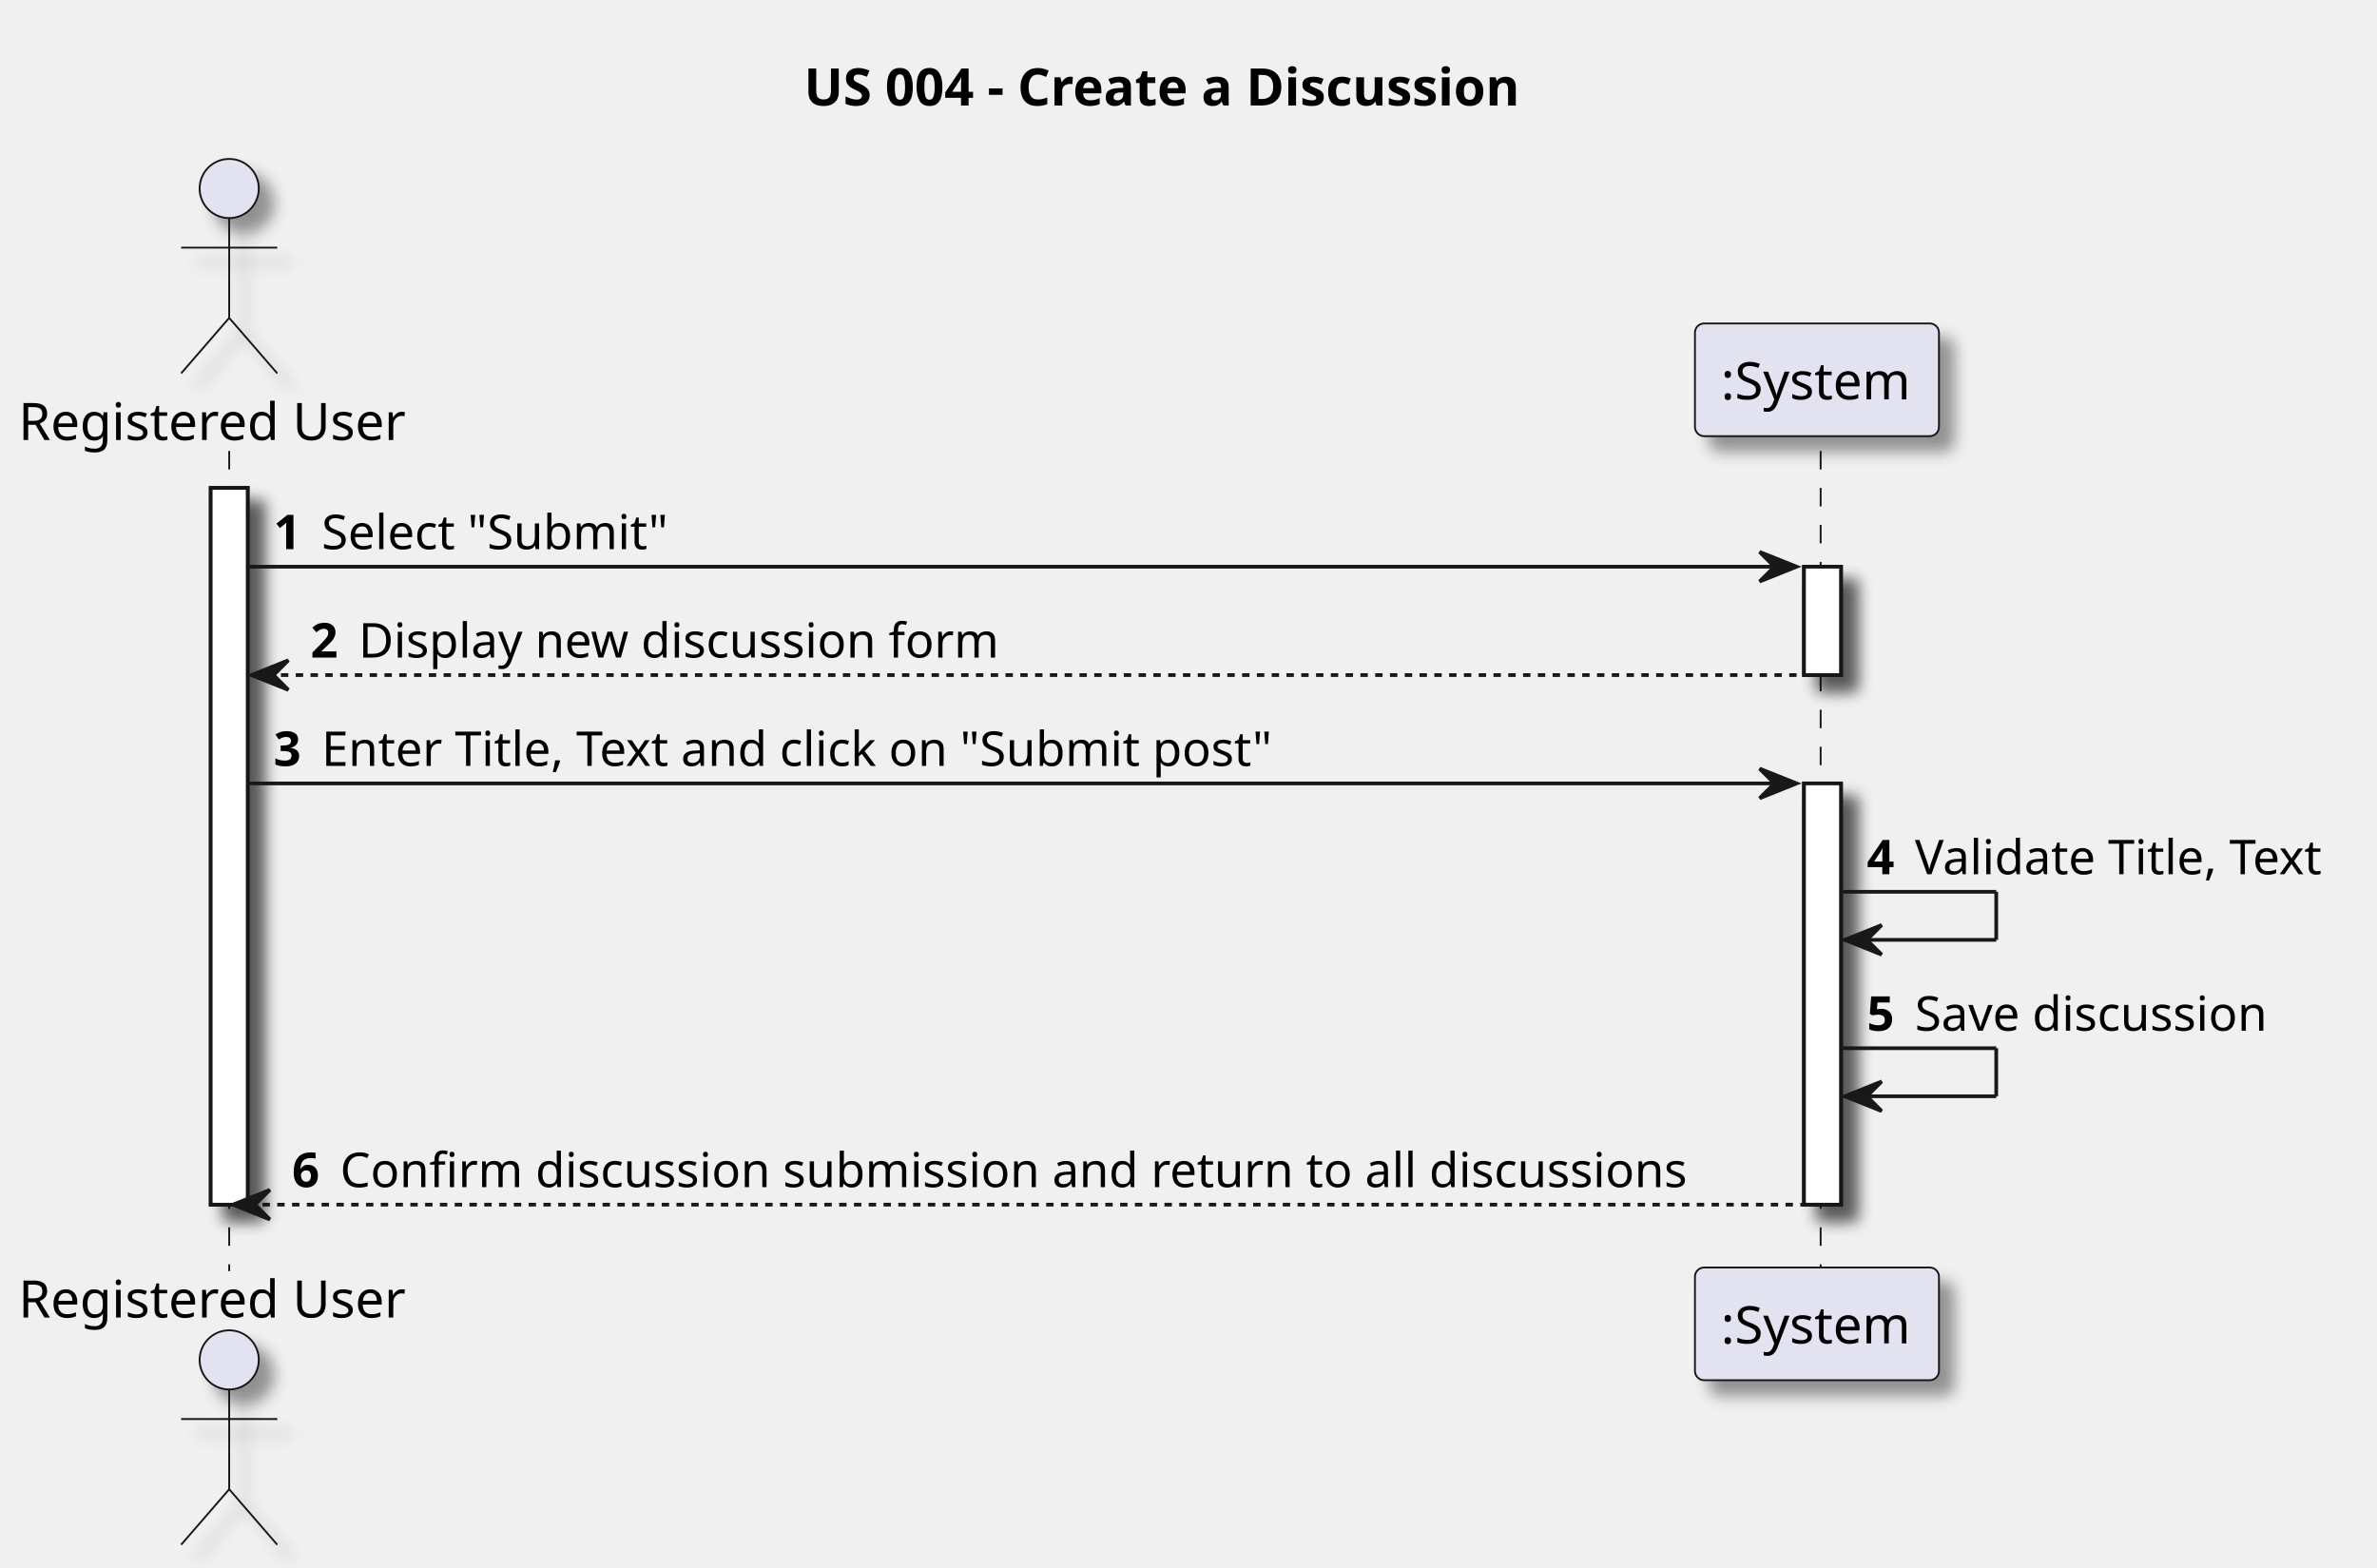
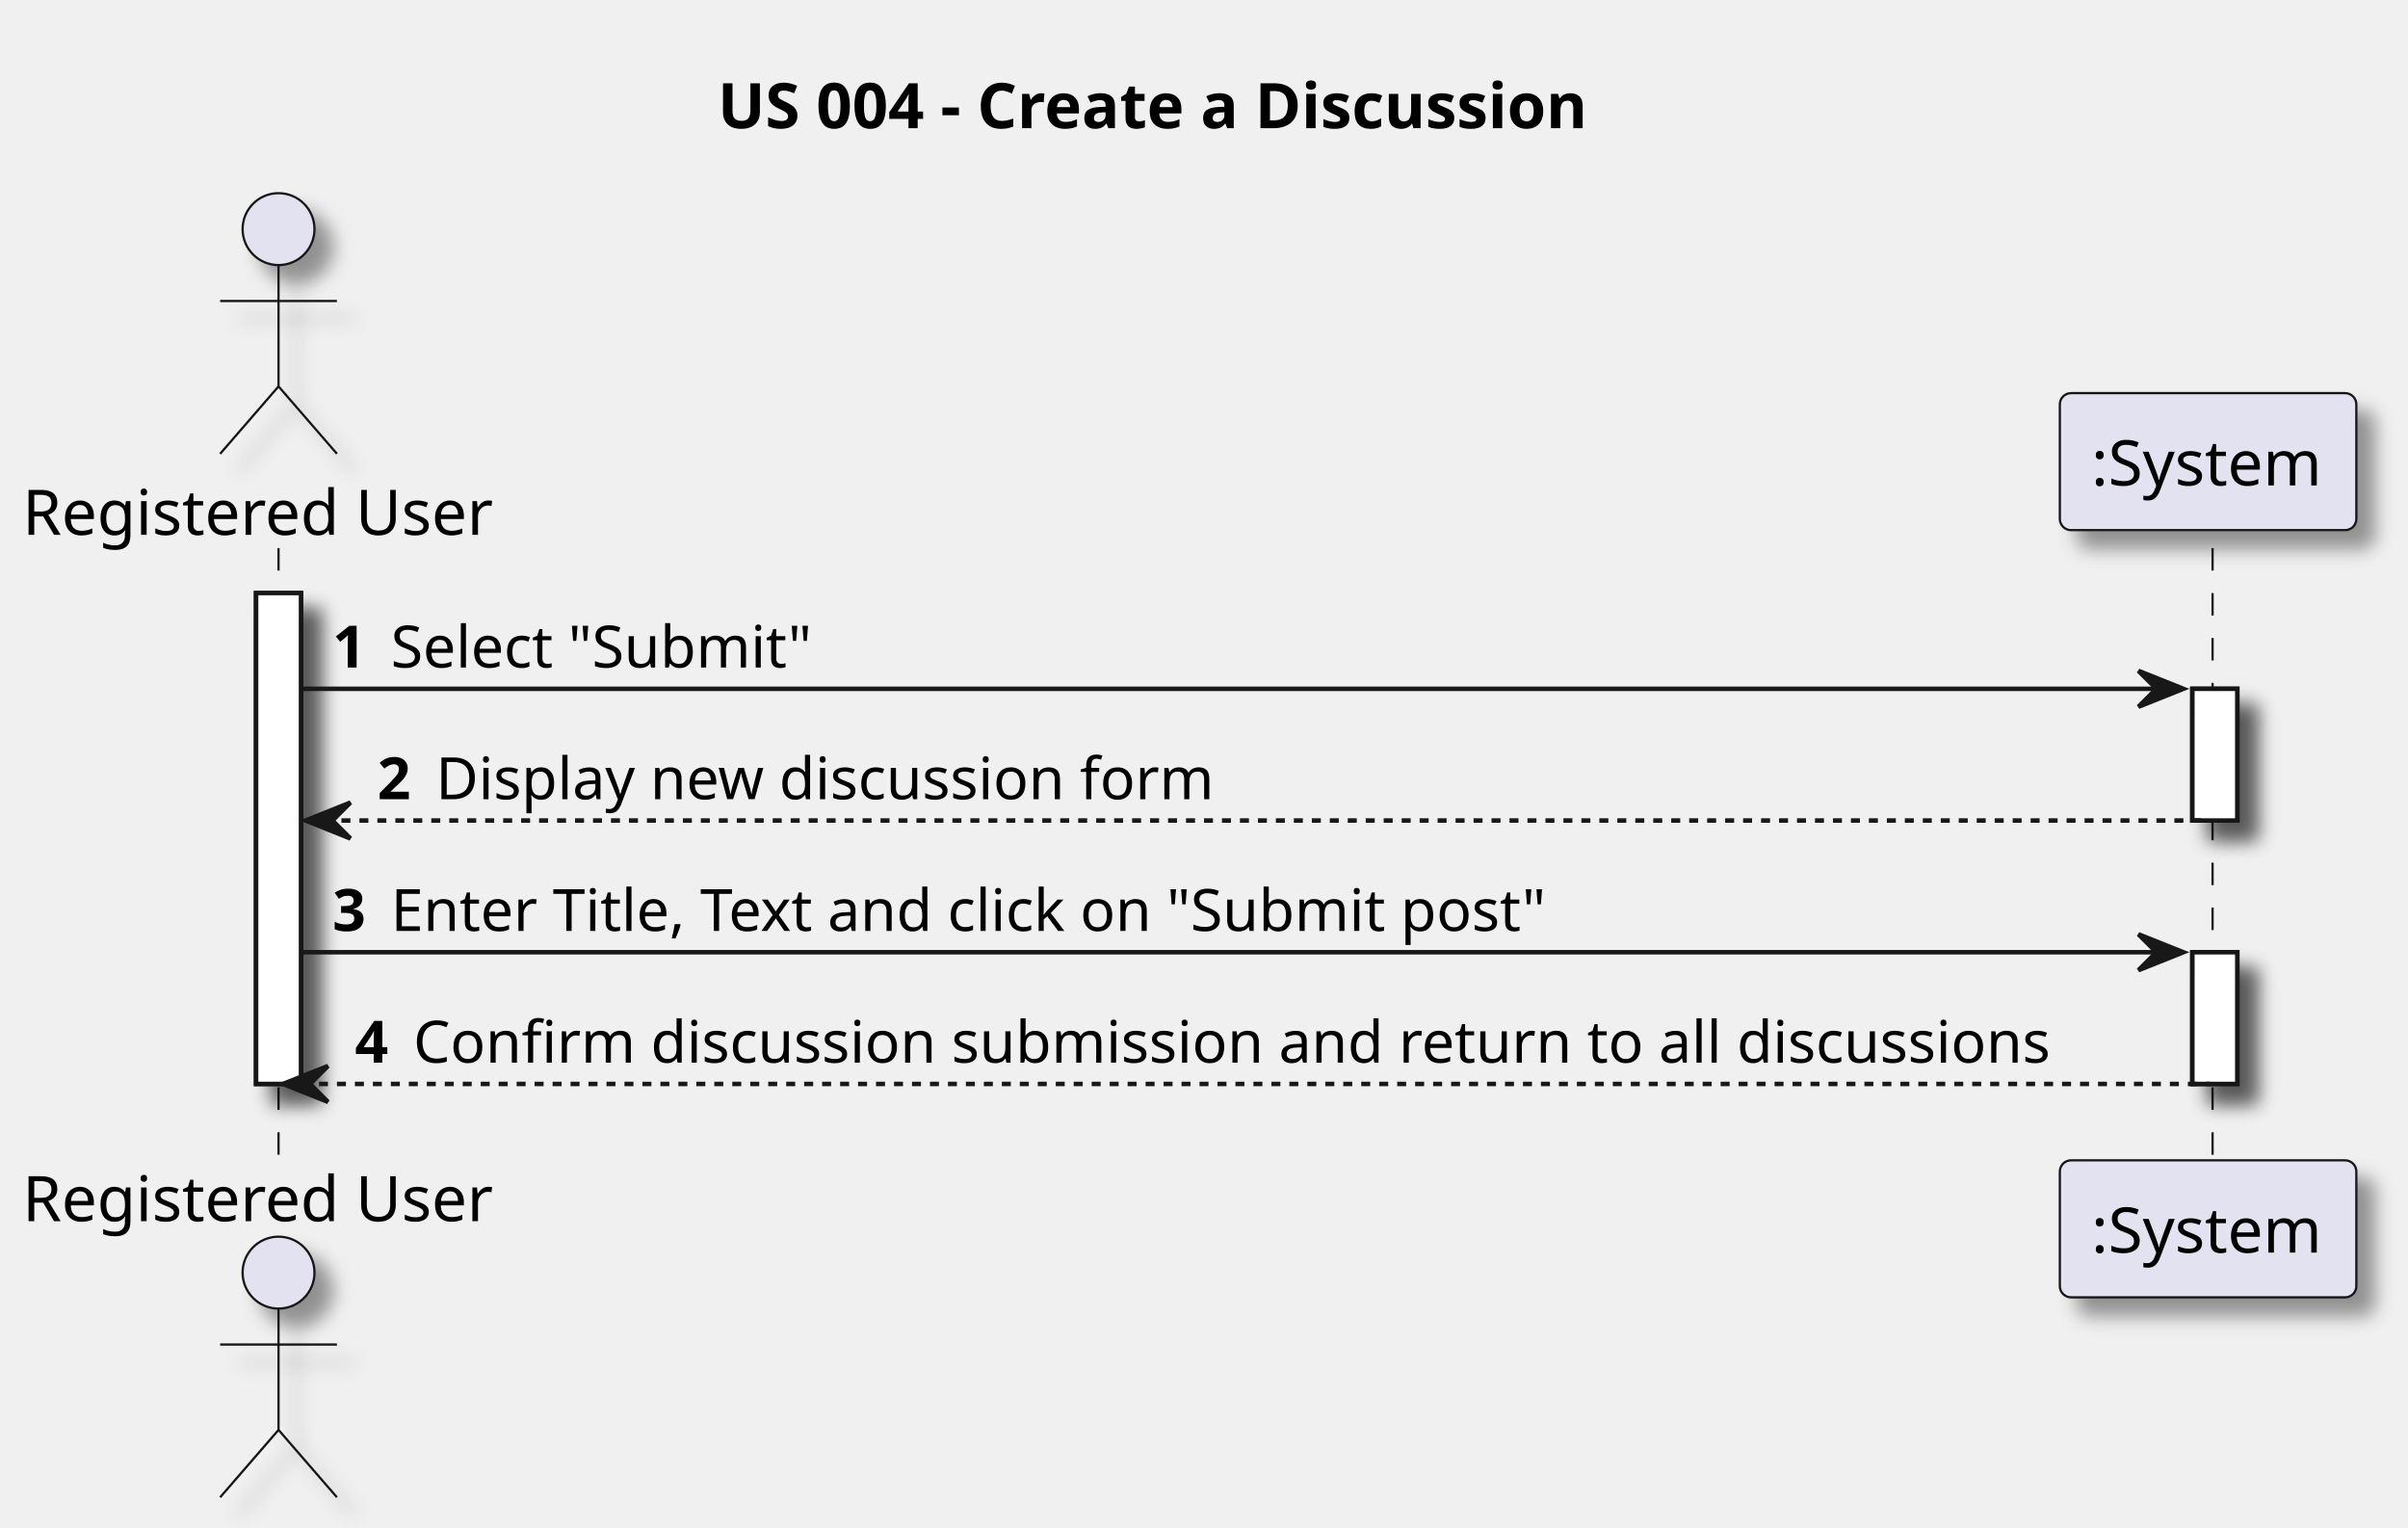
- <svg xmlns="http://www.w3.org/2000/svg" contentStyleType="text/css" height="424px" preserveAspectRatio="none" style="width:643px;height:424px;background:#FFFFFF;" version="1.1" viewBox="0 0 643 424" width="643px" zoomAndPan="magnify">
+ <svg xmlns="http://www.w3.org/2000/svg" contentStyleType="text/css" height="340px" preserveAspectRatio="none" style="width:536px;height:340px;background:#FFFFFF;" version="1.1" viewBox="0 0 536 340" width="536px" zoomAndPan="magnify">
  <defs>
-     <filter height="300%" id="f1kxg03w4qfhau" width="300%" x="-1" y="-1">
+     <filter height="300%" id="fio5q1v074owi" width="300%" x="-1" y="-1">
      <feGaussianBlur result="blurOut" stdDeviation="2.0" />
      <feColorMatrix in="blurOut" result="blurOut2" type="matrix" values="0 0 0 0 0 0 0 0 0 0 0 0 0 0 0 0 0 0 .4 0" />
      <feOffset dx="4.0" dy="4.0" in="blurOut2" result="blurOut3" />
      <feBlend in="SourceGraphic" in2="blurOut3" mode="normal" />
    </filter>
  </defs>
  <g>
-     <text fill="#000000" font-family="sans-serif" font-size="14" font-weight="bold" lengthAdjust="spacing" textLength="212" x="217.5" y="28.535">US 004 - Create a Discussion</text>
-     <rect fill="#FFFFFF" filter="url(#f1kxg03w4qfhau)" height="193.863" style="stroke:#181818;stroke-width:1.0;" width="10" x="57" y="131.977" />
-     <rect fill="#FFFFFF" filter="url(#f1kxg03w4qfhau)" height="29.311" style="stroke:#181818;stroke-width:1.0;" width="10" x="488" y="153.287" />
-     <rect fill="#FFFFFF" filter="url(#f1kxg03w4qfhau)" height="113.932" style="stroke:#181818;stroke-width:1.0;" width="10" x="488" y="211.908" />
-     <line style="stroke:#181818;stroke-width:0.5;stroke-dasharray:5.0,5.0;" x1="62" x2="62" y1="121.977" y2="343.84" />
-     <line style="stroke:#181818;stroke-width:0.5;stroke-dasharray:5.0,5.0;" x1="492.5" x2="492.5" y1="121.977" y2="343.84" />
+     <text fill="#000000" font-family="sans-serif" font-size="14" font-weight="bold" lengthAdjust="spacing" textLength="212" x="159.75" y="28.535">US 004 - Create a Discussion</text>
+     <rect fill="#FFFFFF" filter="url(#fio5q1v074owi)" height="109.242" style="stroke:#181818;stroke-width:1.0;" width="10" x="57" y="131.977" />
+     <rect fill="#FFFFFF" filter="url(#fio5q1v074owi)" height="29.311" style="stroke:#181818;stroke-width:1.0;" width="10" x="488" y="153.287" />
+     <rect fill="#FFFFFF" filter="url(#fio5q1v074owi)" height="29.311" style="stroke:#181818;stroke-width:1.0;" width="10" x="488" y="211.908" />
+     <line style="stroke:#181818;stroke-width:0.5;stroke-dasharray:5.0,5.0;" x1="62" x2="62" y1="121.977" y2="259.219" />
+     <line style="stroke:#181818;stroke-width:0.5;stroke-dasharray:5.0,5.0;" x1="492.5" x2="492.5" y1="121.977" y2="259.219" />
    <text fill="#000000" font-family="sans-serif" font-size="14" lengthAdjust="spacing" textLength="108" x="5" y="119.023">Registered User</text>
-     <ellipse cx="62" cy="50.988" fill="#E2E2F0" filter="url(#f1kxg03w4qfhau)" rx="8" ry="8" style="stroke:#181818;stroke-width:0.5;" />
-     <path d="M62,58.988 L62,85.988 M49,66.988 L75,66.988 M62,85.988 L49,100.988 M62,85.988 L75,100.988 " fill="none" filter="url(#f1kxg03w4qfhau)" style="stroke:#181818;stroke-width:0.5;" />
-     <text fill="#000000" font-family="sans-serif" font-size="14" lengthAdjust="spacing" textLength="108" x="5" y="356.375">Registered User</text>
-     <ellipse cx="62" cy="367.828" fill="#E2E2F0" filter="url(#f1kxg03w4qfhau)" rx="8" ry="8" style="stroke:#181818;stroke-width:0.5;" />
-     <path d="M62,375.828 L62,402.828 M49,383.828 L75,383.828 M62,402.828 L49,417.828 M62,402.828 L75,417.828 " fill="none" filter="url(#f1kxg03w4qfhau)" style="stroke:#181818;stroke-width:0.5;" />
-     <rect fill="#E2E2F0" filter="url(#f1kxg03w4qfhau)" height="30.488" rx="2.5" ry="2.5" style="stroke:#181818;stroke-width:0.5;" width="66" x="458.5" y="87.488" />
+     <ellipse cx="62" cy="50.988" fill="#E2E2F0" filter="url(#fio5q1v074owi)" rx="8" ry="8" style="stroke:#181818;stroke-width:0.5;" />
+     <path d="M62,58.988 L62,85.988 M49,66.988 L75,66.988 M62,85.988 L49,100.988 M62,85.988 L75,100.988 " fill="none" filter="url(#fio5q1v074owi)" style="stroke:#181818;stroke-width:0.5;" />
+     <text fill="#000000" font-family="sans-serif" font-size="14" lengthAdjust="spacing" textLength="108" x="5" y="271.754">Registered User</text>
+     <ellipse cx="62" cy="283.207" fill="#E2E2F0" filter="url(#fio5q1v074owi)" rx="8" ry="8" style="stroke:#181818;stroke-width:0.5;" />
+     <path d="M62,291.207 L62,318.207 M49,299.207 L75,299.207 M62,318.207 L49,333.207 M62,318.207 L75,333.207 " fill="none" filter="url(#fio5q1v074owi)" style="stroke:#181818;stroke-width:0.5;" />
+     <rect fill="#E2E2F0" filter="url(#fio5q1v074owi)" height="30.488" rx="2.5" ry="2.5" style="stroke:#181818;stroke-width:0.5;" width="66" x="458.5" y="87.488" />
    <text fill="#000000" font-family="sans-serif" font-size="14" lengthAdjust="spacing" textLength="52" x="465.5" y="108.023">:System</text>
-     <rect fill="#E2E2F0" filter="url(#f1kxg03w4qfhau)" height="30.488" rx="2.5" ry="2.5" style="stroke:#181818;stroke-width:0.5;" width="66" x="458.5" y="342.84" />
-     <text fill="#000000" font-family="sans-serif" font-size="14" lengthAdjust="spacing" textLength="52" x="465.5" y="363.375">:System</text>
-     <rect fill="#FFFFFF" filter="url(#f1kxg03w4qfhau)" height="193.863" style="stroke:#181818;stroke-width:1.0;" width="10" x="57" y="131.977" />
-     <rect fill="#FFFFFF" filter="url(#f1kxg03w4qfhau)" height="29.311" style="stroke:#181818;stroke-width:1.0;" width="10" x="488" y="153.287" />
-     <rect fill="#FFFFFF" filter="url(#f1kxg03w4qfhau)" height="113.932" style="stroke:#181818;stroke-width:1.0;" width="10" x="488" y="211.908" />
+     <rect fill="#E2E2F0" filter="url(#fio5q1v074owi)" height="30.488" rx="2.5" ry="2.5" style="stroke:#181818;stroke-width:0.5;" width="66" x="458.5" y="258.219" />
+     <text fill="#000000" font-family="sans-serif" font-size="14" lengthAdjust="spacing" textLength="52" x="465.5" y="278.754">:System</text>
+     <rect fill="#FFFFFF" filter="url(#fio5q1v074owi)" height="109.242" style="stroke:#181818;stroke-width:1.0;" width="10" x="57" y="131.977" />
+     <rect fill="#FFFFFF" filter="url(#fio5q1v074owi)" height="29.311" style="stroke:#181818;stroke-width:1.0;" width="10" x="488" y="153.287" />
+     <rect fill="#FFFFFF" filter="url(#fio5q1v074owi)" height="29.311" style="stroke:#181818;stroke-width:1.0;" width="10" x="488" y="211.908" />
    <polygon fill="#181818" points="476,149.287,486,153.287,476,157.287,480,153.287" style="stroke:#181818;stroke-width:1.0;" />
    <line style="stroke:#181818;stroke-width:1.0;" x1="67" x2="482" y1="153.287" y2="153.287" />
    <text fill="#000000" font-family="sans-serif" font-size="13" font-weight="bold" lengthAdjust="spacing" textLength="9" x="74" y="148.545">1</text>
    <text fill="#000000" font-family="sans-serif" font-size="13" lengthAdjust="spacing" textLength="95" x="87" y="148.545">Select "Submit"</text>
    <polygon fill="#181818" points="78,178.598,68,182.598,78,186.598,74,182.598" style="stroke:#181818;stroke-width:1.0;" />
    <line style="stroke:#181818;stroke-width:1.0;stroke-dasharray:2.0,2.0;" x1="72" x2="492" y1="182.598" y2="182.598" />
    <text fill="#000000" font-family="sans-serif" font-size="13" font-weight="bold" lengthAdjust="spacing" textLength="9" x="84" y="177.856">2</text>
    <text fill="#000000" font-family="sans-serif" font-size="13" lengthAdjust="spacing" textLength="182" x="97" y="177.856">Display new discussion form</text>
    <polygon fill="#181818" points="476,207.908,486,211.908,476,215.908,480,211.908" style="stroke:#181818;stroke-width:1.0;" />
    <line style="stroke:#181818;stroke-width:1.0;" x1="67" x2="482" y1="211.908" y2="211.908" />
    <text fill="#000000" font-family="sans-serif" font-size="13" font-weight="bold" lengthAdjust="spacing" textLength="9" x="74" y="207.166">3</text>
    <text fill="#000000" font-family="sans-serif" font-size="13" lengthAdjust="spacing" textLength="271" x="87" y="207.166">Enter Title, Text and click on "Submit post"</text>
-     <line style="stroke:#181818;stroke-width:1.0;" x1="498" x2="540" y1="241.219" y2="241.219" />
-     <line style="stroke:#181818;stroke-width:1.0;" x1="540" x2="540" y1="241.219" y2="254.219" />
-     <line style="stroke:#181818;stroke-width:1.0;" x1="499" x2="540" y1="254.219" y2="254.219" />
-     <polygon fill="#181818" points="509,250.219,499,254.219,509,258.219,505,254.219" style="stroke:#181818;stroke-width:1.0;" />
-     <text fill="#000000" font-family="sans-serif" font-size="13" font-weight="bold" lengthAdjust="spacing" textLength="9" x="505" y="236.477">4</text>
-     <text fill="#000000" font-family="sans-serif" font-size="13" lengthAdjust="spacing" textLength="118" x="518" y="236.477">Validate Title, Text</text>
-     <line style="stroke:#181818;stroke-width:1.0;" x1="498" x2="540" y1="283.529" y2="283.529" />
-     <line style="stroke:#181818;stroke-width:1.0;" x1="540" x2="540" y1="283.529" y2="296.529" />
-     <line style="stroke:#181818;stroke-width:1.0;" x1="499" x2="540" y1="296.529" y2="296.529" />
-     <polygon fill="#181818" points="509,292.529,499,296.529,509,300.529,505,296.529" style="stroke:#181818;stroke-width:1.0;" />
-     <text fill="#000000" font-family="sans-serif" font-size="13" font-weight="bold" lengthAdjust="spacing" textLength="9" x="505" y="278.787">5</text>
-     <text fill="#000000" font-family="sans-serif" font-size="13" lengthAdjust="spacing" textLength="100" x="518" y="278.787">Save discussion</text>
-     <polygon fill="#181818" points="73,321.84,63,325.84,73,329.84,69,325.84" style="stroke:#181818;stroke-width:1.0;" />
-     <line style="stroke:#181818;stroke-width:1.0;stroke-dasharray:2.0,2.0;" x1="67" x2="492" y1="325.84" y2="325.84" />
-     <text fill="#000000" font-family="sans-serif" font-size="13" font-weight="bold" lengthAdjust="spacing" textLength="9" x="79" y="321.098">6</text>
-     <text fill="#000000" font-family="sans-serif" font-size="13" lengthAdjust="spacing" textLength="384" x="92" y="321.098">Confirm discussion submission and return to all discussions</text>
+     <polygon fill="#181818" points="73,237.219,63,241.219,73,245.219,69,241.219" style="stroke:#181818;stroke-width:1.0;" />
+     <line style="stroke:#181818;stroke-width:1.0;stroke-dasharray:2.0,2.0;" x1="67" x2="492" y1="241.219" y2="241.219" />
+     <text fill="#000000" font-family="sans-serif" font-size="13" font-weight="bold" lengthAdjust="spacing" textLength="9" x="79" y="236.477">4</text>
+     <text fill="#000000" font-family="sans-serif" font-size="13" lengthAdjust="spacing" textLength="384" x="92" y="236.477">Confirm discussion submission and return to all discussions</text>
  </g>
</svg>
